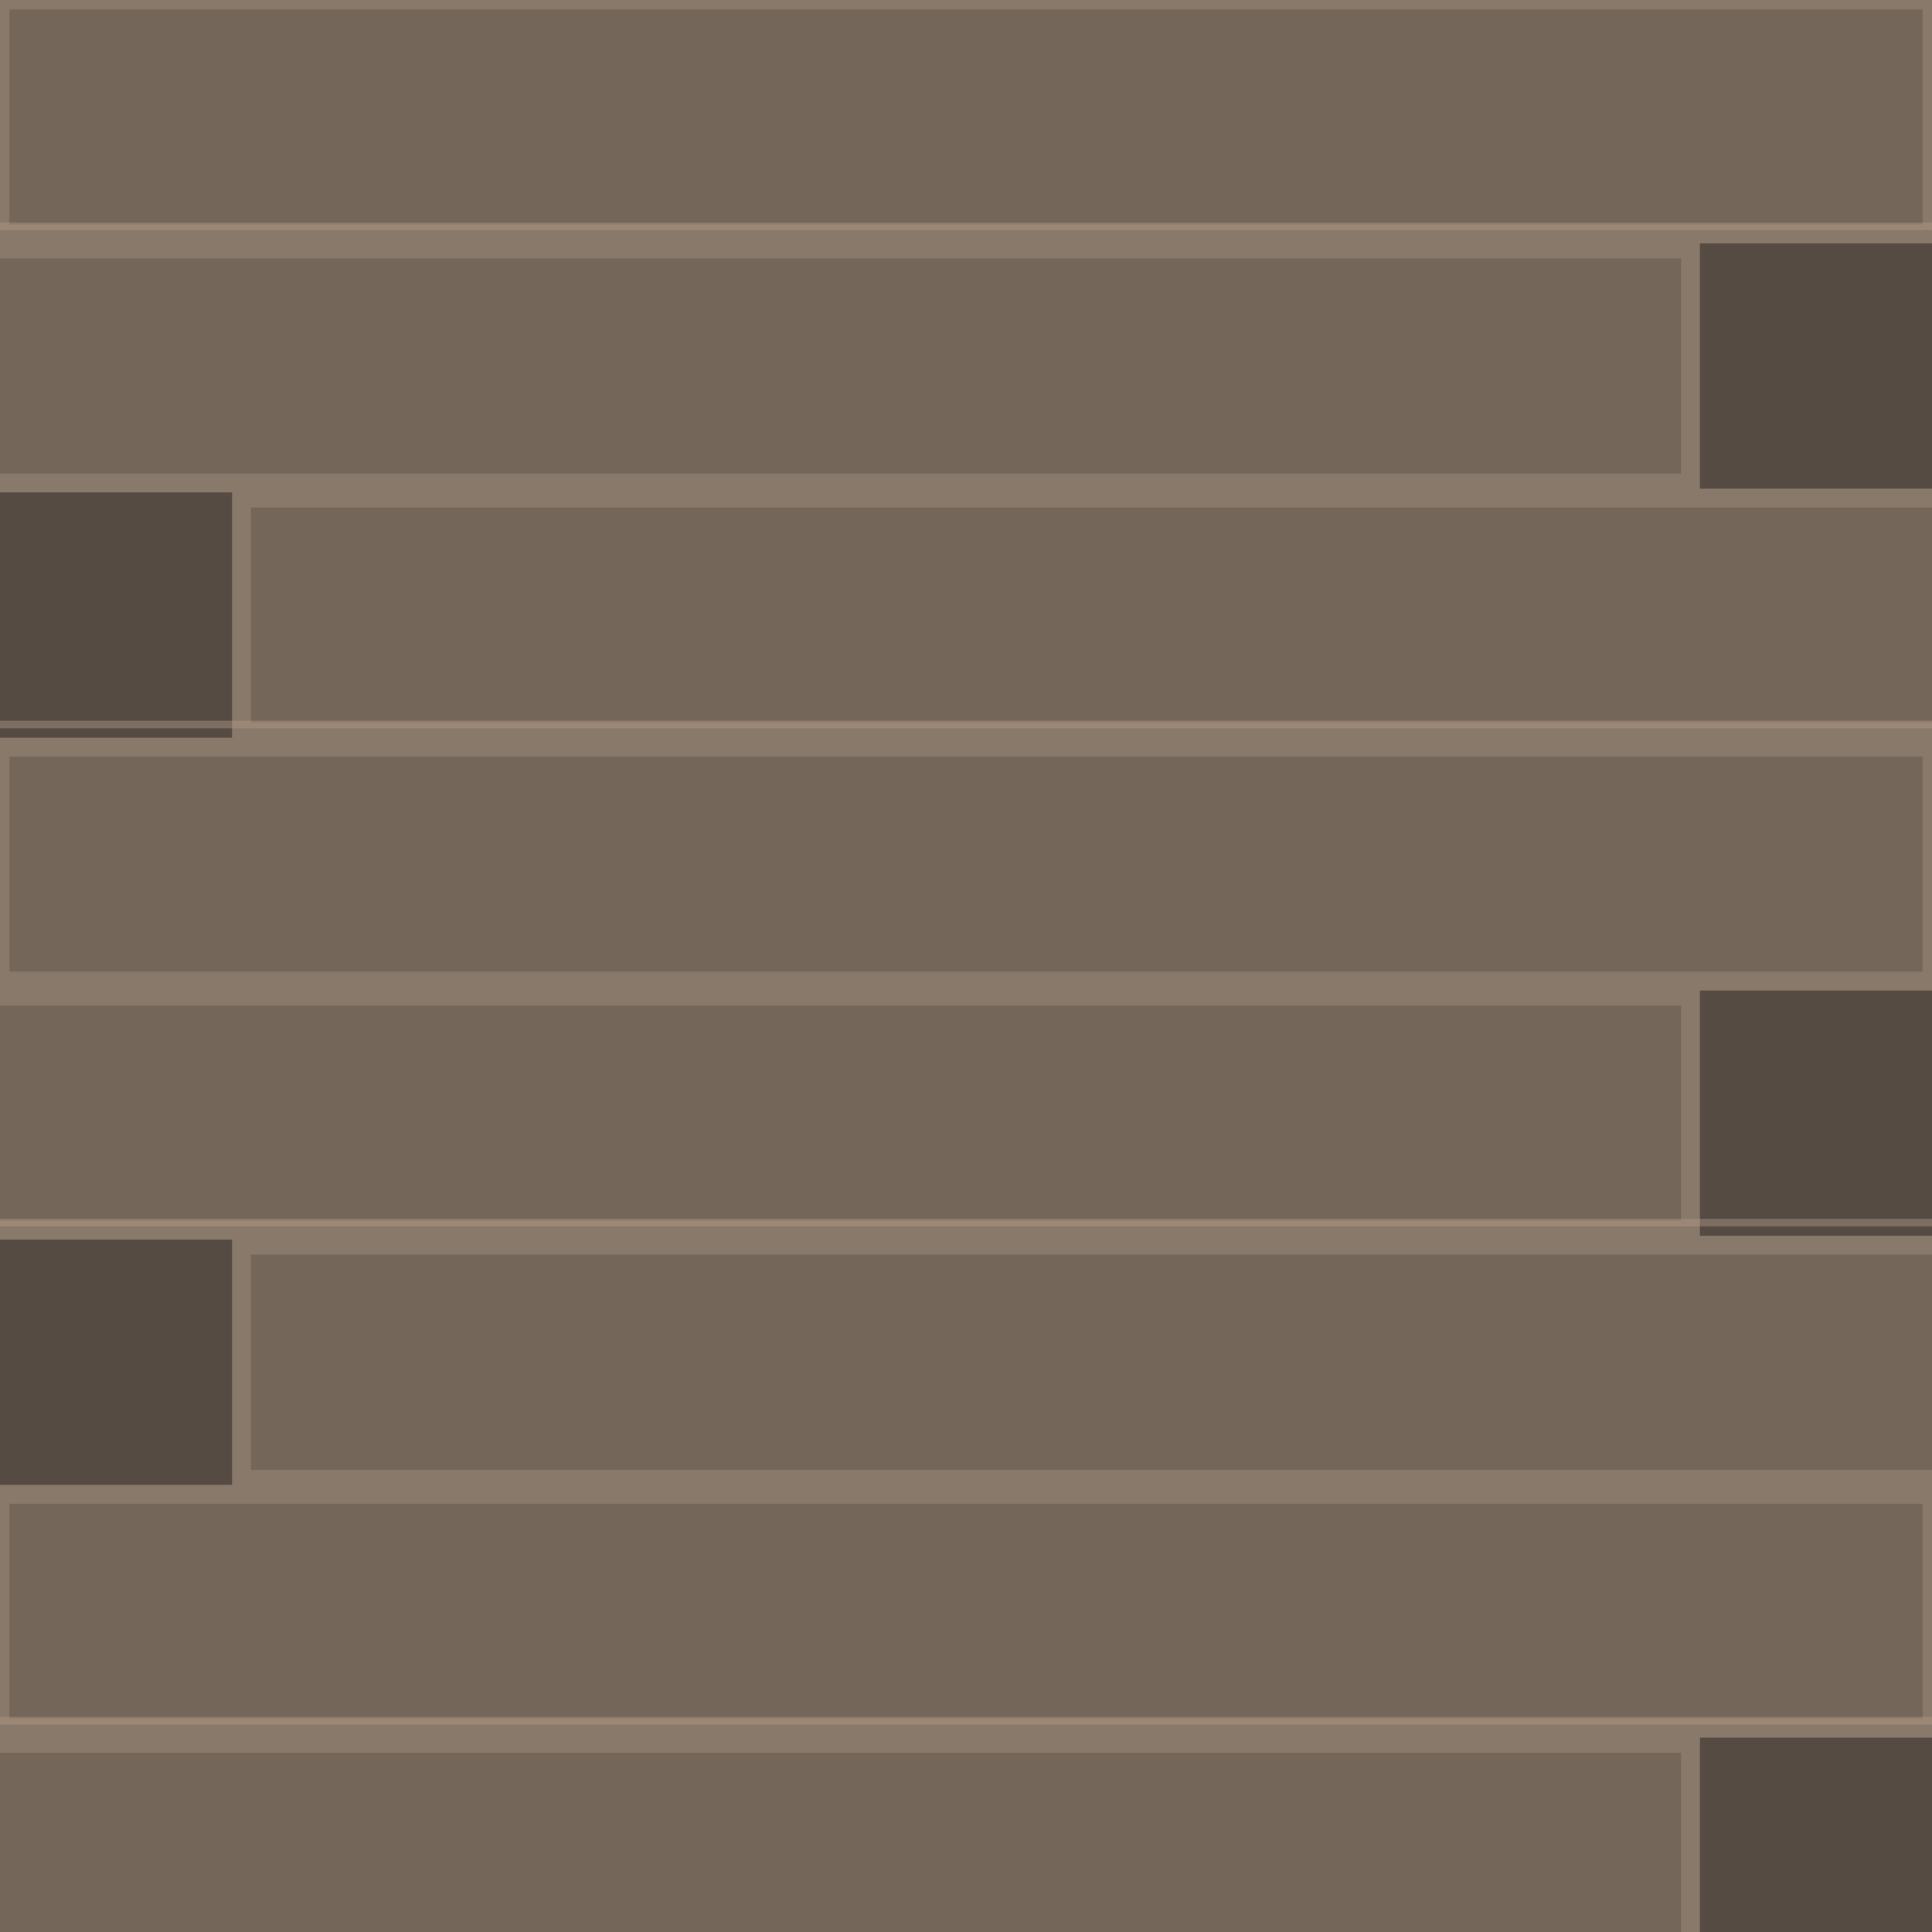
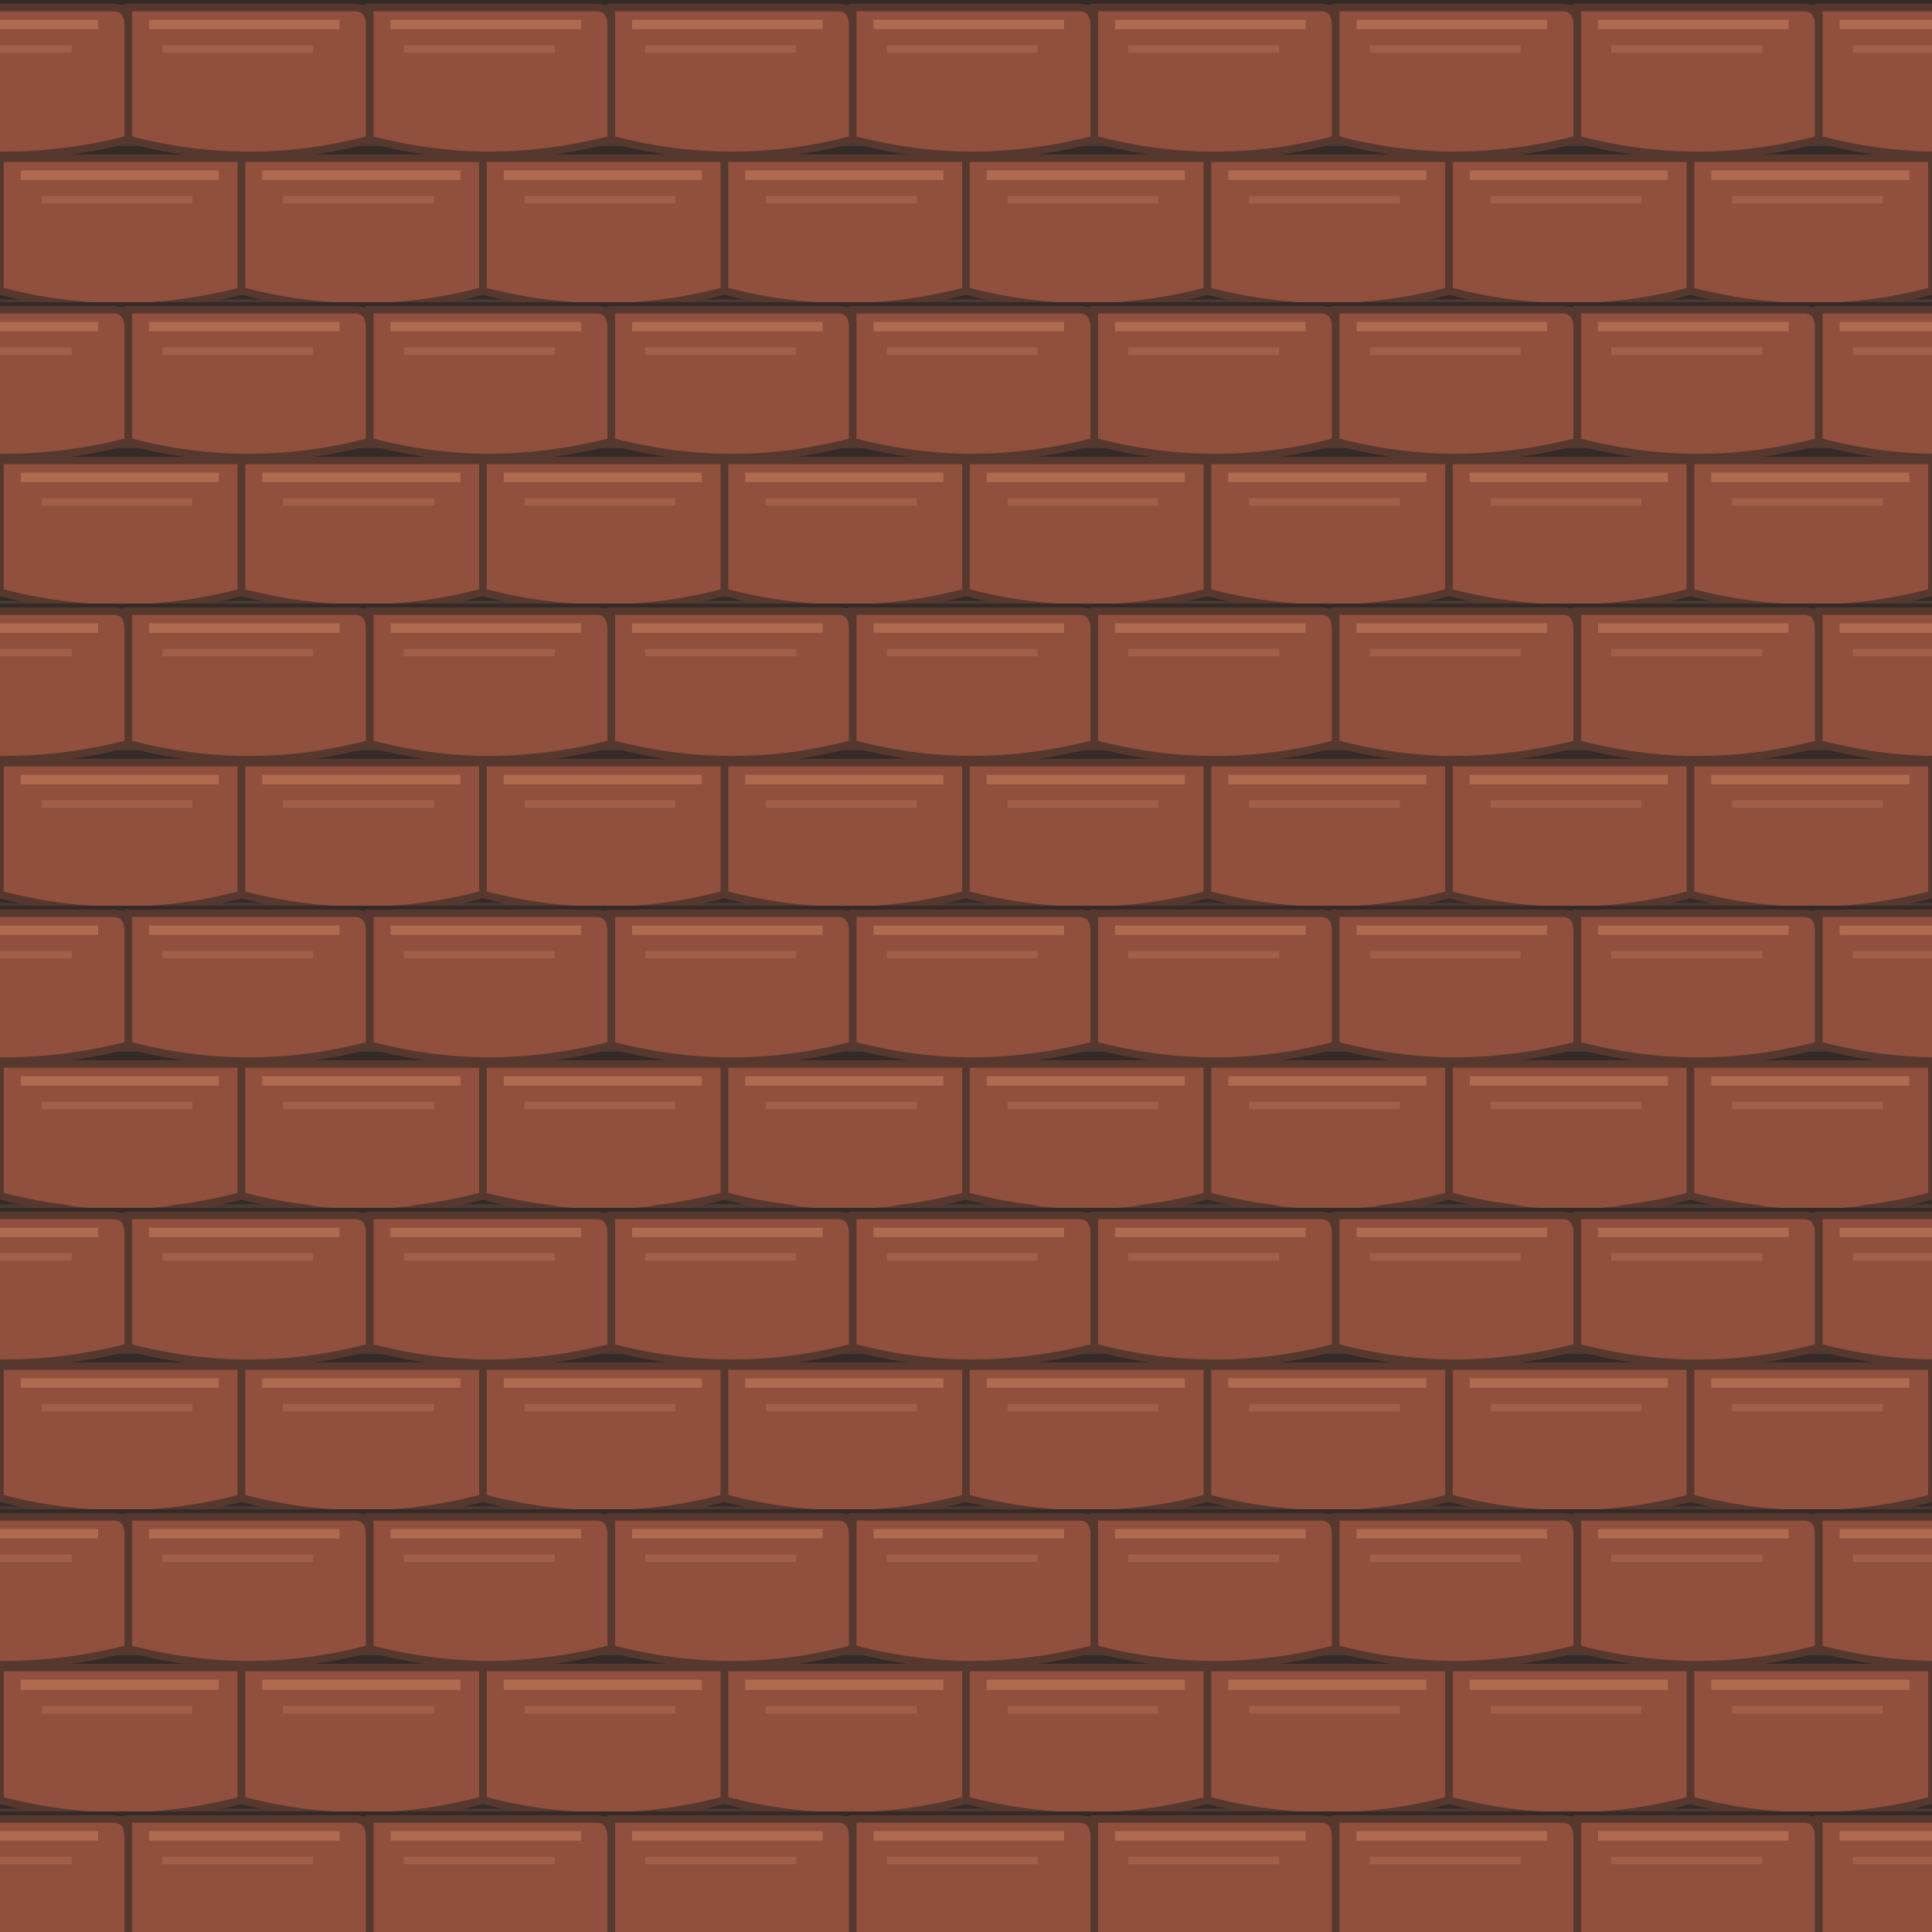
- <svg xmlns="http://www.w3.org/2000/svg" width="512" height="512" viewBox="0 0 512 512">
-   <rect width="512" height="512" fill="#554b43" />
-   <g stroke="#89796a" stroke-width="5" fill="#75665a">
-     <path d="M0 0H512V62H0zM-64 66H448V128H-64zM64 132H576V194H64zM0 198H512V260H0zM-64 264H448V326H-64zM64 330H576V392H64zM0 396H512V458H0zM-64 462H448V524H-64z" />
-   </g>
-   <g stroke="#b09a84" stroke-width="2" opacity=".45">
-     <path d="M0 60H512M0 192H512M0 324H512M0 456H512" />
-   </g>
+ <svg xmlns="http://www.w3.org/2000/svg" width="1024" height="1024" viewBox="0 0 1024 1024">
+   <defs>
+     <pattern id="tiles" width="256" height="160" patternUnits="userSpaceOnUse">
+       <rect width="256" height="160" fill="#4a3932" />
+       <g stroke="#342a27" stroke-width="5">
+         <path d="M0 0H256M0 156H256M-128 80H128M128 80H384" />
+       </g>
+       <g fill="#914f3d" stroke="#57382f" stroke-width="4">
+         <path d="M-64 4H60Q68 4 68 14V74Q2 91 -64 74Z" />
+         <path d="M68 4H188Q196 4 196 14V74Q132 91 68 74Z" />
+         <path d="M196 4H324V74Q260 91 196 74Z" />
+         <path d="M-128 84H0V154Q-64 171 -128 154Z" />
+         <path d="M0 84H128V154Q64 171 0 154Z" />
+         <path d="M128 84H256V154Q192 171 128 154Z" />
+         <path d="M256 84H384V154Q320 171 256 154Z" />
+       </g>
+       <g fill="none" stroke="#c47b5c" stroke-width="5" opacity=".62">
+         <path d="M-53 13H52M79 13H180M207 13H308M11 93H116M139 93H244M267 93H372" />
+       </g>
+       <g fill="#d58a68" opacity=".25">
+         <path d="M-42 24h80v4h-80zm128 0h80v4H86zm128 0h80v4h-80zM22 104h80v4H22zm128 0h80v4h-80z" />
+       </g>
+     </pattern>
+   </defs>
+   <rect width="1024" height="1024" fill="url(#tiles)" />
</svg>
